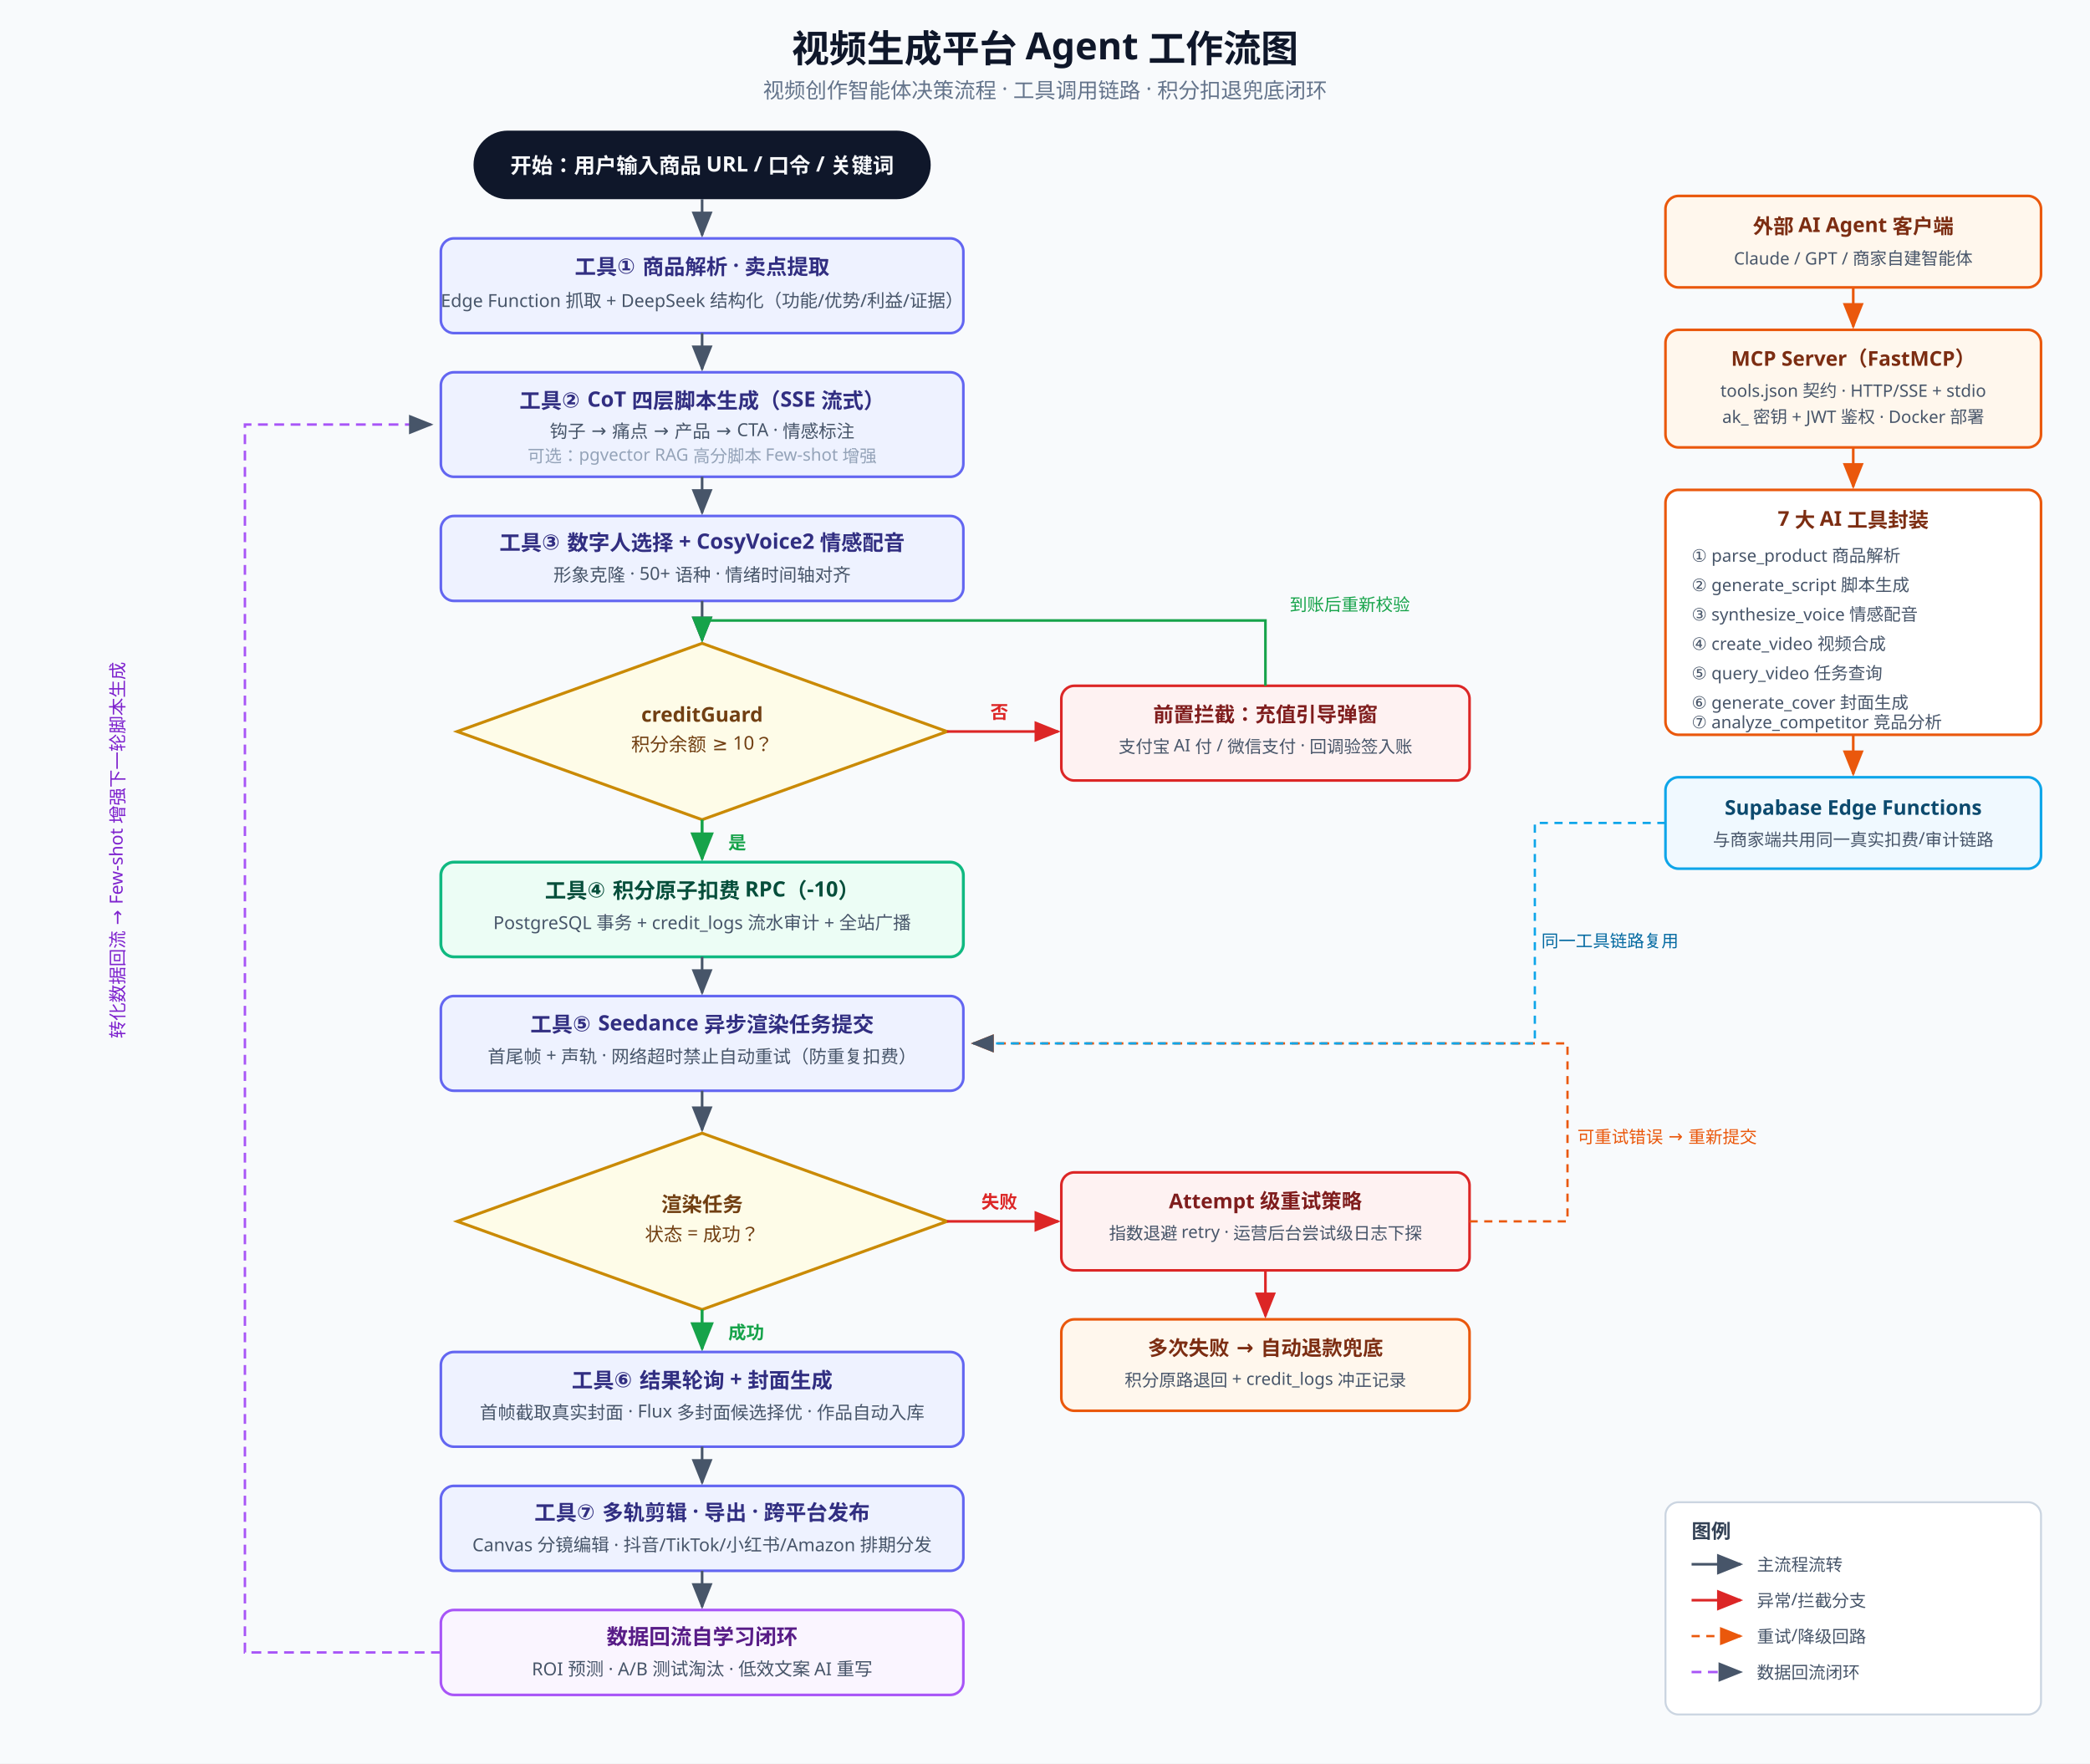
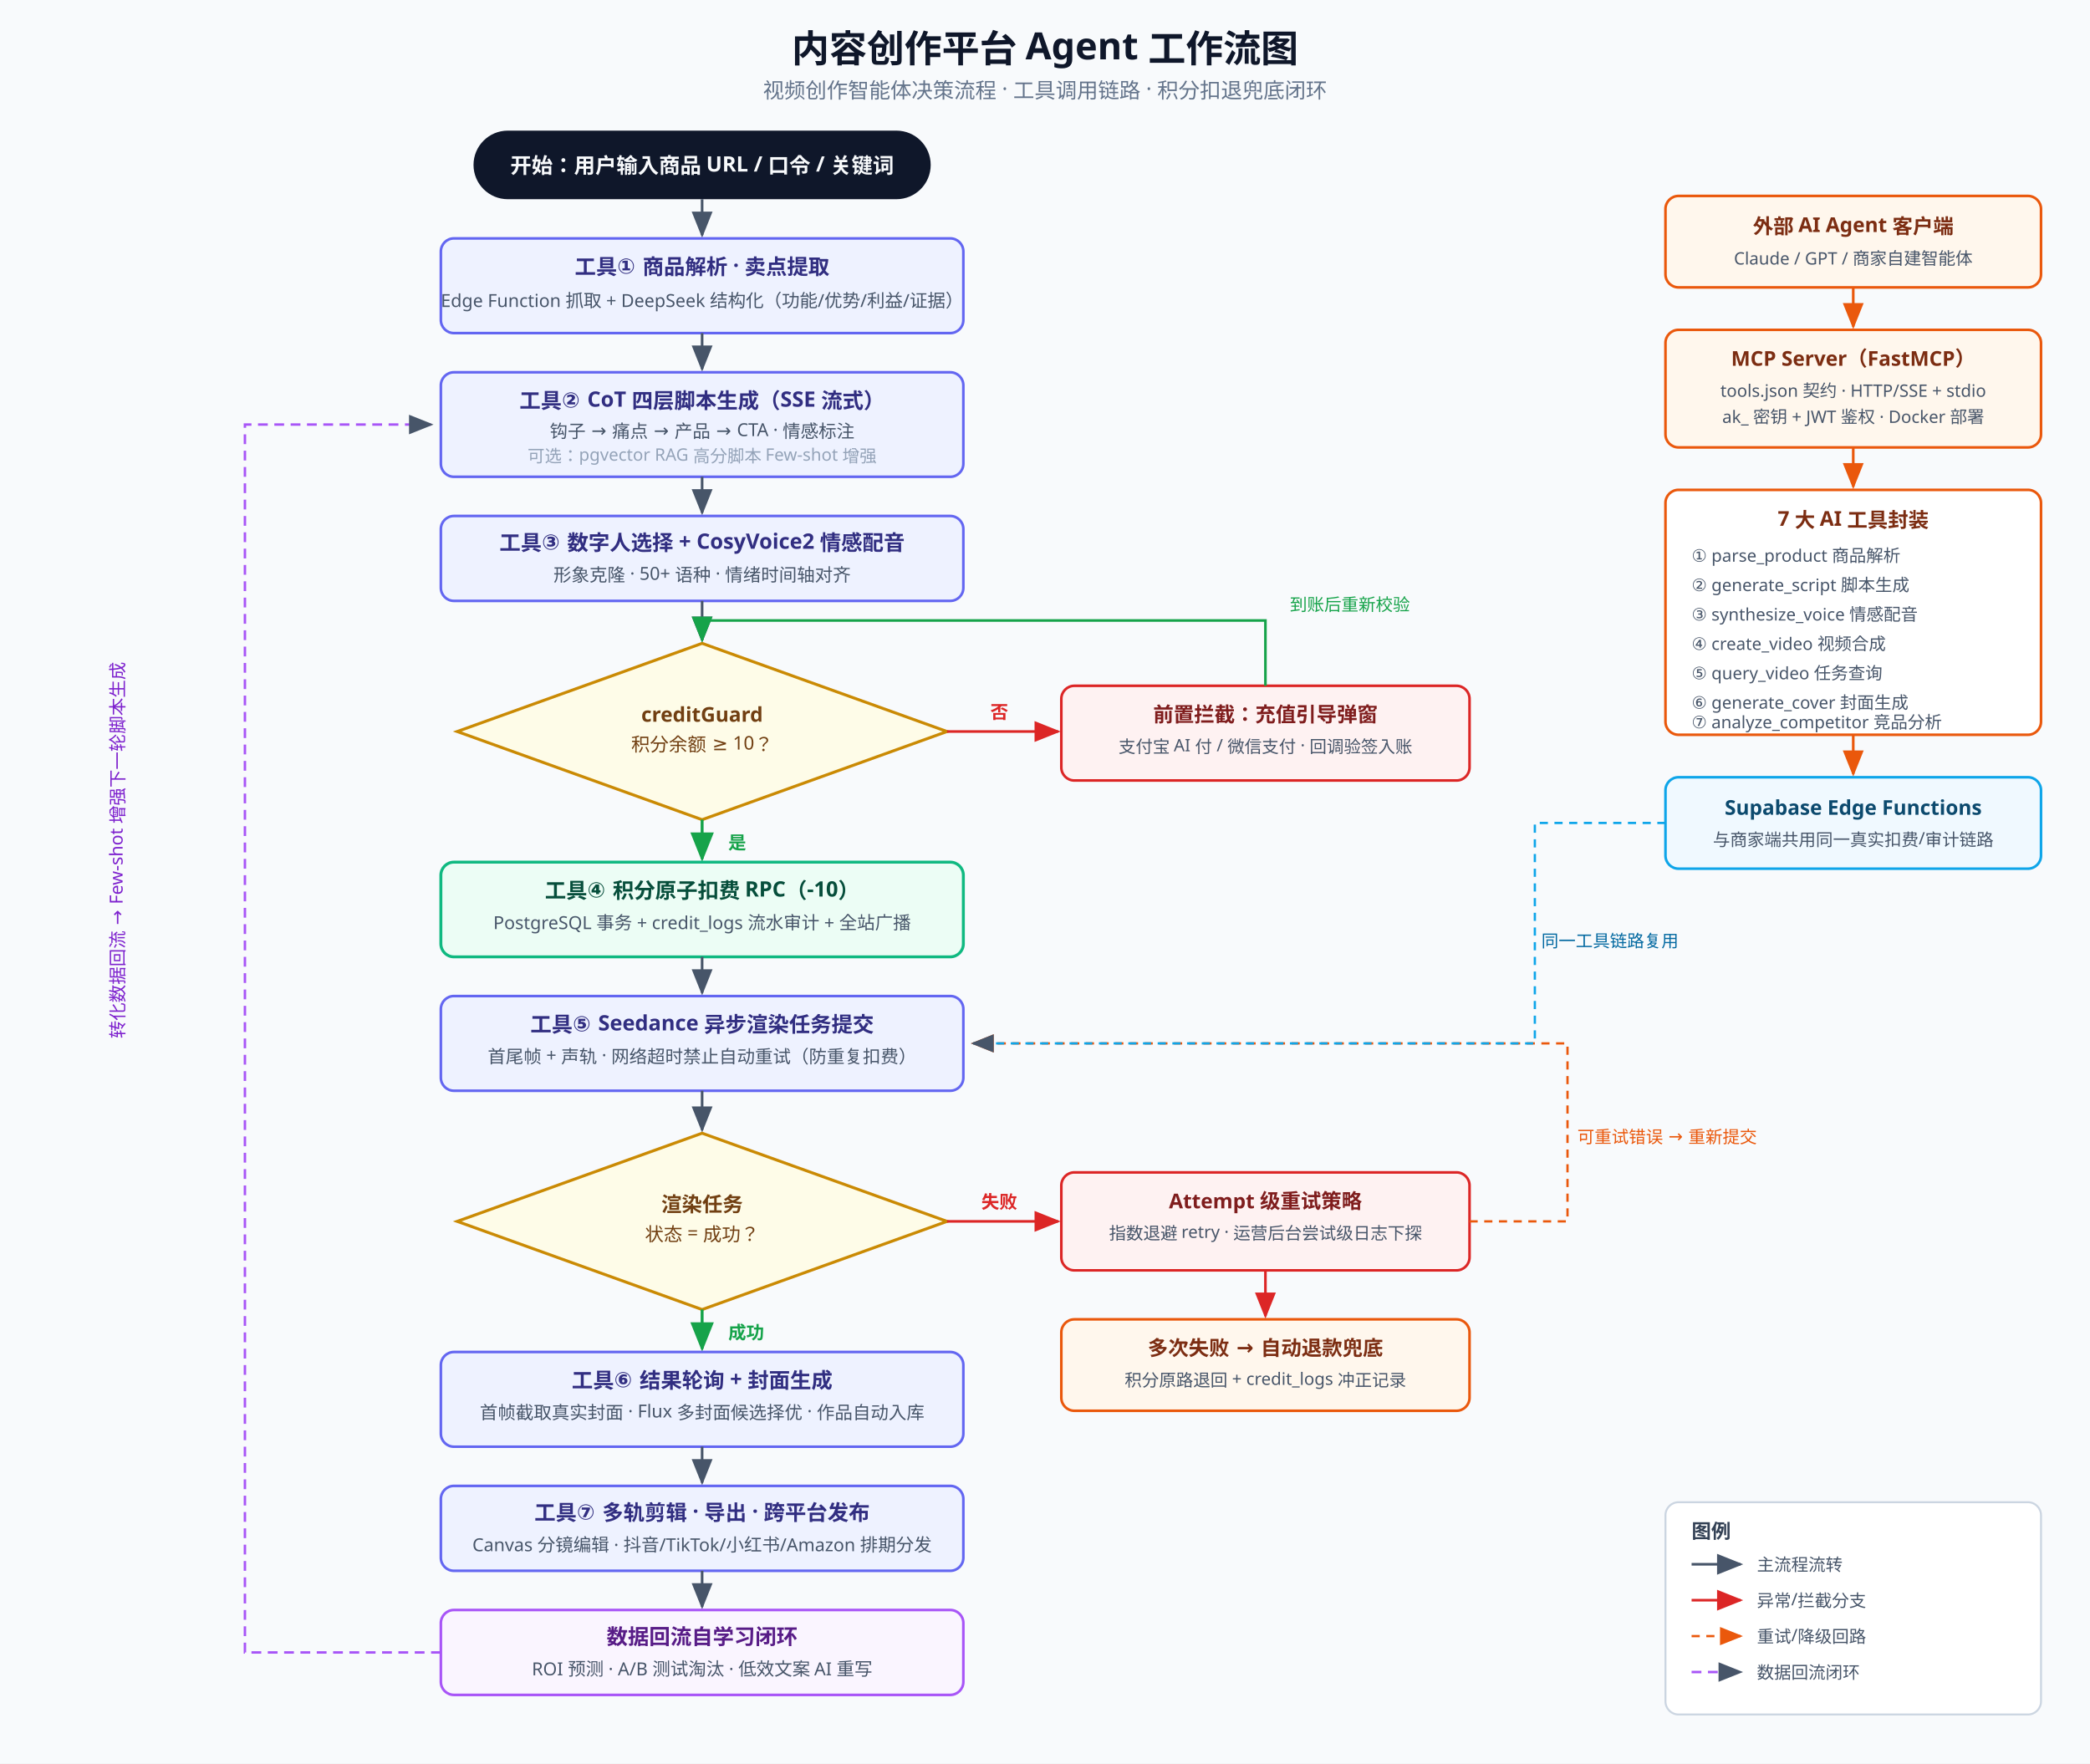
<svg xmlns="http://www.w3.org/2000/svg" width="1280" height="1080" viewBox="0 0 1280 1080" font-family="Microsoft YaHei, PingFang SC, sans-serif">
  <defs>
    <marker id="arr" markerWidth="10" markerHeight="8" refX="9" refY="4" orient="auto">
      <path d="M0,0 L10,4 L0,8 Z" fill="#475569" />
    </marker>
    <marker id="arrG" markerWidth="10" markerHeight="8" refX="9" refY="4" orient="auto">
      <path d="M0,0 L10,4 L0,8 Z" fill="#16a34a" />
    </marker>
    <marker id="arrR" markerWidth="10" markerHeight="8" refX="9" refY="4" orient="auto">
      <path d="M0,0 L10,4 L0,8 Z" fill="#dc2626" />
    </marker>
    <marker id="arrO" markerWidth="10" markerHeight="8" refX="9" refY="4" orient="auto">
      <path d="M0,0 L10,4 L0,8 Z" fill="#ea580c" />
    </marker>
  </defs>
  <rect width="1280" height="1080" fill="#f8fafc" />
-   <text x="640" y="38" text-anchor="middle" font-size="23" font-weight="bold" fill="#0f172a">视频生成平台 Agent 工作流图</text>
+   <text x="640" y="38" text-anchor="middle" font-size="23" font-weight="bold" fill="#0f172a">内容创作平台 Agent 工作流图</text>
  <text x="640" y="60" text-anchor="middle" font-size="13" fill="#64748b">视频创作智能体决策流程 · 工具调用链路 · 积分扣退兜底闭环</text>
  <rect x="290" y="80" width="280" height="42" rx="21" fill="#0f172a" />
  <text x="430" y="106" text-anchor="middle" font-size="13" font-weight="bold" fill="#f8fafc">开始：用户输入商品 URL / 口令 / 关键词</text>
  <line x1="430" y1="122" x2="430" y2="144" stroke="#475569" stroke-width="1.6" marker-end="url(#arr)" />
  <rect x="270" y="146" width="320" height="58" rx="8" fill="#eef2ff" stroke="#6366f1" stroke-width="1.6" />
  <text x="430" y="168" text-anchor="middle" font-size="13" font-weight="bold" fill="#312e81">工具① 商品解析 · 卖点提取</text>
  <text x="430" y="188" text-anchor="middle" font-size="11" fill="#475569">Edge Function 抓取 + DeepSeek 结构化（功能/优势/利益/证据）</text>
  <line x1="430" y1="204" x2="430" y2="226" stroke="#475569" stroke-width="1.6" marker-end="url(#arr)" />
  <rect x="270" y="228" width="320" height="64" rx="8" fill="#eef2ff" stroke="#6366f1" stroke-width="1.6" />
  <text x="430" y="250" text-anchor="middle" font-size="13" font-weight="bold" fill="#312e81">工具② CoT 四层脚本生成（SSE 流式）</text>
  <text x="430" y="268" text-anchor="middle" font-size="11" fill="#475569">钩子 → 痛点 → 产品 → CTA · 情感标注</text>
  <text x="430" y="283" text-anchor="middle" font-size="10.5" fill="#94a3b8">可选：pgvector RAG 高分脚本 Few-shot 增强</text>
  <line x1="430" y1="292" x2="430" y2="314" stroke="#475569" stroke-width="1.6" marker-end="url(#arr)" />
  <rect x="270" y="316" width="320" height="52" rx="8" fill="#eef2ff" stroke="#6366f1" stroke-width="1.6" />
  <text x="430" y="337" text-anchor="middle" font-size="13" font-weight="bold" fill="#312e81">工具③ 数字人选择 + CosyVoice2 情感配音</text>
  <text x="430" y="356" text-anchor="middle" font-size="11" fill="#475569">形象克隆 · 50+ 语种 · 情绪时间轴对齐</text>
  <line x1="430" y1="368" x2="430" y2="392" stroke="#475569" stroke-width="1.6" marker-end="url(#arr)" />
  <polygon points="430,394 580,448 430,502 280,448" fill="#fefce8" stroke="#ca8a04" stroke-width="1.8" />
  <text x="430" y="442" text-anchor="middle" font-size="12.5" font-weight="bold" fill="#713f12">creditGuard</text>
  <text x="430" y="460" text-anchor="middle" font-size="11.5" fill="#713f12">积分余额 ≥ 10？</text>
  <line x1="580" y1="448" x2="648" y2="448" stroke="#dc2626" stroke-width="1.6" marker-end="url(#arrR)" />
  <text x="612" y="440" text-anchor="middle" font-size="11" font-weight="bold" fill="#dc2626">否</text>
  <rect x="650" y="420" width="250" height="58" rx="8" fill="#fef2f2" stroke="#dc2626" stroke-width="1.6" />
  <text x="775" y="442" text-anchor="middle" font-size="12.5" font-weight="bold" fill="#7f1d1d">前置拦截：充值引导弹窗</text>
  <text x="775" y="461" text-anchor="middle" font-size="10.5" fill="#475569">支付宝 AI 付 / 微信支付 · 回调验签入账</text>
  <polyline points="775,420 775,380 430,380 430,392" fill="none" stroke="#16a34a" stroke-width="1.6" marker-end="url(#arrG)" />
  <text x="790" y="374" font-size="10.5" fill="#16a34a">到账后重新校验</text>
  <line x1="430" y1="502" x2="430" y2="526" stroke="#16a34a" stroke-width="1.8" marker-end="url(#arrG)" />
  <text x="446" y="520" font-size="11" font-weight="bold" fill="#16a34a">是</text>
  <rect x="270" y="528" width="320" height="58" rx="8" fill="#ecfdf5" stroke="#10b981" stroke-width="1.8" />
  <text x="430" y="550" text-anchor="middle" font-size="13" font-weight="bold" fill="#064e3b">工具④ 积分原子扣费 RPC（-10）</text>
  <text x="430" y="569" text-anchor="middle" font-size="11" fill="#475569">PostgreSQL 事务 + credit_logs 流水审计 + 全站广播</text>
  <line x1="430" y1="586" x2="430" y2="608" stroke="#475569" stroke-width="1.6" marker-end="url(#arr)" />
  <rect x="270" y="610" width="320" height="58" rx="8" fill="#eef2ff" stroke="#6366f1" stroke-width="1.6" />
  <text x="430" y="632" text-anchor="middle" font-size="13" font-weight="bold" fill="#312e81">工具⑤ Seedance 异步渲染任务提交</text>
  <text x="430" y="651" text-anchor="middle" font-size="11" fill="#475569">首尾帧 + 声轨 · 网络超时禁止自动重试（防重复扣费）</text>
  <line x1="430" y1="668" x2="430" y2="692" stroke="#475569" stroke-width="1.6" marker-end="url(#arr)" />
  <polygon points="430,694 580,748 430,802 280,748" fill="#fefce8" stroke="#ca8a04" stroke-width="1.8" />
  <text x="430" y="742" text-anchor="middle" font-size="12.5" font-weight="bold" fill="#713f12">渲染任务</text>
  <text x="430" y="760" text-anchor="middle" font-size="11.5" fill="#713f12">状态 = 成功？</text>
  <line x1="580" y1="748" x2="648" y2="748" stroke="#dc2626" stroke-width="1.6" marker-end="url(#arrR)" />
  <text x="612" y="740" text-anchor="middle" font-size="11" font-weight="bold" fill="#dc2626">失败</text>
  <rect x="650" y="718" width="250" height="60" rx="8" fill="#fef2f2" stroke="#dc2626" stroke-width="1.6" />
  <text x="775" y="740" text-anchor="middle" font-size="12.5" font-weight="bold" fill="#7f1d1d">Attempt 级重试策略</text>
  <text x="775" y="759" text-anchor="middle" font-size="10.5" fill="#475569">指数退避 retry · 运营后台尝试级日志下探</text>
  <line x1="775" y1="778" x2="775" y2="806" stroke="#dc2626" stroke-width="1.6" marker-end="url(#arrR)" />
  <rect x="650" y="808" width="250" height="56" rx="8" fill="#fff7ed" stroke="#ea580c" stroke-width="1.6" />
  <text x="775" y="830" text-anchor="middle" font-size="12.5" font-weight="bold" fill="#7c2d12">多次失败 → 自动退款兜底</text>
  <text x="775" y="849" text-anchor="middle" font-size="10.5" fill="#475569">积分原路退回 + credit_logs 冲正记录</text>
  <polyline points="900,748 960,748 960,639 596,639" fill="none" stroke="#ea580c" stroke-width="1.4" stroke-dasharray="5,4" marker-end="url(#arrO)" />
  <text x="966" y="700" font-size="10.5" fill="#ea580c">可重试错误 → 重新提交</text>
  <line x1="430" y1="802" x2="430" y2="826" stroke="#16a34a" stroke-width="1.8" marker-end="url(#arrG)" />
  <text x="446" y="820" font-size="11" font-weight="bold" fill="#16a34a">成功</text>
  <rect x="270" y="828" width="320" height="58" rx="8" fill="#eef2ff" stroke="#6366f1" stroke-width="1.6" />
  <text x="430" y="850" text-anchor="middle" font-size="13" font-weight="bold" fill="#312e81">工具⑥ 结果轮询 + 封面生成</text>
  <text x="430" y="869" text-anchor="middle" font-size="11" fill="#475569">首帧截取真实封面 · Flux 多封面候选择优 · 作品自动入库</text>
  <line x1="430" y1="886" x2="430" y2="908" stroke="#475569" stroke-width="1.6" marker-end="url(#arr)" />
  <rect x="270" y="910" width="320" height="52" rx="8" fill="#eef2ff" stroke="#6366f1" stroke-width="1.6" />
  <text x="430" y="931" text-anchor="middle" font-size="13" font-weight="bold" fill="#312e81">工具⑦ 多轨剪辑 · 导出 · 跨平台发布</text>
  <text x="430" y="950" text-anchor="middle" font-size="11" fill="#475569">Canvas 分镜编辑 · 抖音/TikTok/小红书/Amazon 排期分发</text>
  <line x1="430" y1="962" x2="430" y2="984" stroke="#475569" stroke-width="1.6" marker-end="url(#arr)" />
  <rect x="270" y="986" width="320" height="52" rx="8" fill="#faf5ff" stroke="#a855f7" stroke-width="1.6" />
  <text x="430" y="1007" text-anchor="middle" font-size="13" font-weight="bold" fill="#581c87">数据回流自学习闭环</text>
  <text x="430" y="1026" text-anchor="middle" font-size="11" fill="#475569">ROI 预测 · A/B 测试淘汰 · 低效文案 AI 重写</text>
  <polyline points="270,1012 150,1012 150,260 264,260" fill="none" stroke="#a855f7" stroke-width="1.5" stroke-dasharray="6,4" marker-end="url(#arr)" />
  <text x="60" y="620" font-size="11" fill="#7e22ce" transform="rotate(-90 76 620)">转化数据回流 → Few-shot 增强下一轮脚本生成</text>
  <rect x="1020" y="120" width="230" height="56" rx="8" fill="#fff7ed" stroke="#ea580c" stroke-width="1.6" />
  <text x="1135" y="143" text-anchor="middle" font-size="12.5" font-weight="bold" fill="#7c2d12">外部 AI Agent 客户端</text>
  <text x="1135" y="162" text-anchor="middle" font-size="10.5" fill="#475569">Claude / GPT / 商家自建智能体</text>
  <line x1="1135" y1="176" x2="1135" y2="200" stroke="#ea580c" stroke-width="1.6" marker-end="url(#arrO)" />
  <rect x="1020" y="202" width="230" height="72" rx="8" fill="#fff7ed" stroke="#ea580c" stroke-width="1.6" />
  <text x="1135" y="224" text-anchor="middle" font-size="12.5" font-weight="bold" fill="#7c2d12">MCP Server（FastMCP）</text>
  <text x="1135" y="243" text-anchor="middle" font-size="10.5" fill="#475569">tools.json 契约 · HTTP/SSE + stdio</text>
  <text x="1135" y="259" text-anchor="middle" font-size="10.5" fill="#475569">ak_ 密钥 + JWT 鉴权 · Docker 部署</text>
  <line x1="1135" y1="274" x2="1135" y2="298" stroke="#ea580c" stroke-width="1.6" marker-end="url(#arrO)" />
  <rect x="1020" y="300" width="230" height="150" rx="8" fill="#ffffff" stroke="#ea580c" stroke-width="1.6" />
  <text x="1135" y="322" text-anchor="middle" font-size="12.5" font-weight="bold" fill="#7c2d12">7 大 AI 工具封装</text>
  <text x="1036" y="344" font-size="10.5" fill="#475569">① parse_product   商品解析</text>
  <text x="1036" y="362" font-size="10.5" fill="#475569">② generate_script   脚本生成</text>
  <text x="1036" y="380" font-size="10.5" fill="#475569">③ synthesize_voice  情感配音</text>
  <text x="1036" y="398" font-size="10.5" fill="#475569">④ create_video      视频合成</text>
  <text x="1036" y="416" font-size="10.5" fill="#475569">⑤ query_video       任务查询</text>
  <text x="1036" y="434" font-size="10.5" fill="#475569">⑥ generate_cover    封面生成</text>
  <text x="1036" y="446" font-size="10.5" fill="#475569">⑦ analyze_competitor 竞品分析</text>
  <line x1="1135" y1="450" x2="1135" y2="474" stroke="#ea580c" stroke-width="1.6" marker-end="url(#arrO)" />
  <rect x="1020" y="476" width="230" height="56" rx="8" fill="#f0f9ff" stroke="#0ea5e9" stroke-width="1.6" />
  <text x="1135" y="499" text-anchor="middle" font-size="12.5" font-weight="bold" fill="#0c4a6e">Supabase Edge Functions</text>
  <text x="1135" y="518" text-anchor="middle" font-size="10.5" fill="#475569">与商家端共用同一真实扣费/审计链路</text>
  <polyline points="1020,504 940,504 940,639 596,639" fill="none" stroke="#0ea5e9" stroke-width="1.4" stroke-dasharray="5,4" marker-end="url(#arr)" />
  <text x="944" y="580" font-size="10.5" fill="#0369a1">同一工具链路复用</text>
  <rect x="1020" y="920" width="230" height="130" rx="8" fill="#ffffff" stroke="#cbd5e1" stroke-width="1.2" />
  <text x="1036" y="942" font-size="12" font-weight="bold" fill="#334155">图例</text>
  <line x1="1036" y1="958" x2="1066" y2="958" stroke="#475569" stroke-width="1.6" marker-end="url(#arr)" />
  <text x="1076" y="962" font-size="10.5" fill="#475569">主流程流转</text>
  <line x1="1036" y1="980" x2="1066" y2="980" stroke="#dc2626" stroke-width="1.6" marker-end="url(#arrR)" />
  <text x="1076" y="984" font-size="10.5" fill="#475569">异常/拦截分支</text>
  <line x1="1036" y1="1002" x2="1066" y2="1002" stroke="#ea580c" stroke-width="1.4" stroke-dasharray="5,4" marker-end="url(#arrO)" />
  <text x="1076" y="1006" font-size="10.5" fill="#475569">重试/降级回路</text>
  <line x1="1036" y1="1024" x2="1066" y2="1024" stroke="#a855f7" stroke-width="1.5" stroke-dasharray="6,4" marker-end="url(#arr)" />
  <text x="1076" y="1028" font-size="10.5" fill="#475569">数据回流闭环</text>
</svg>
